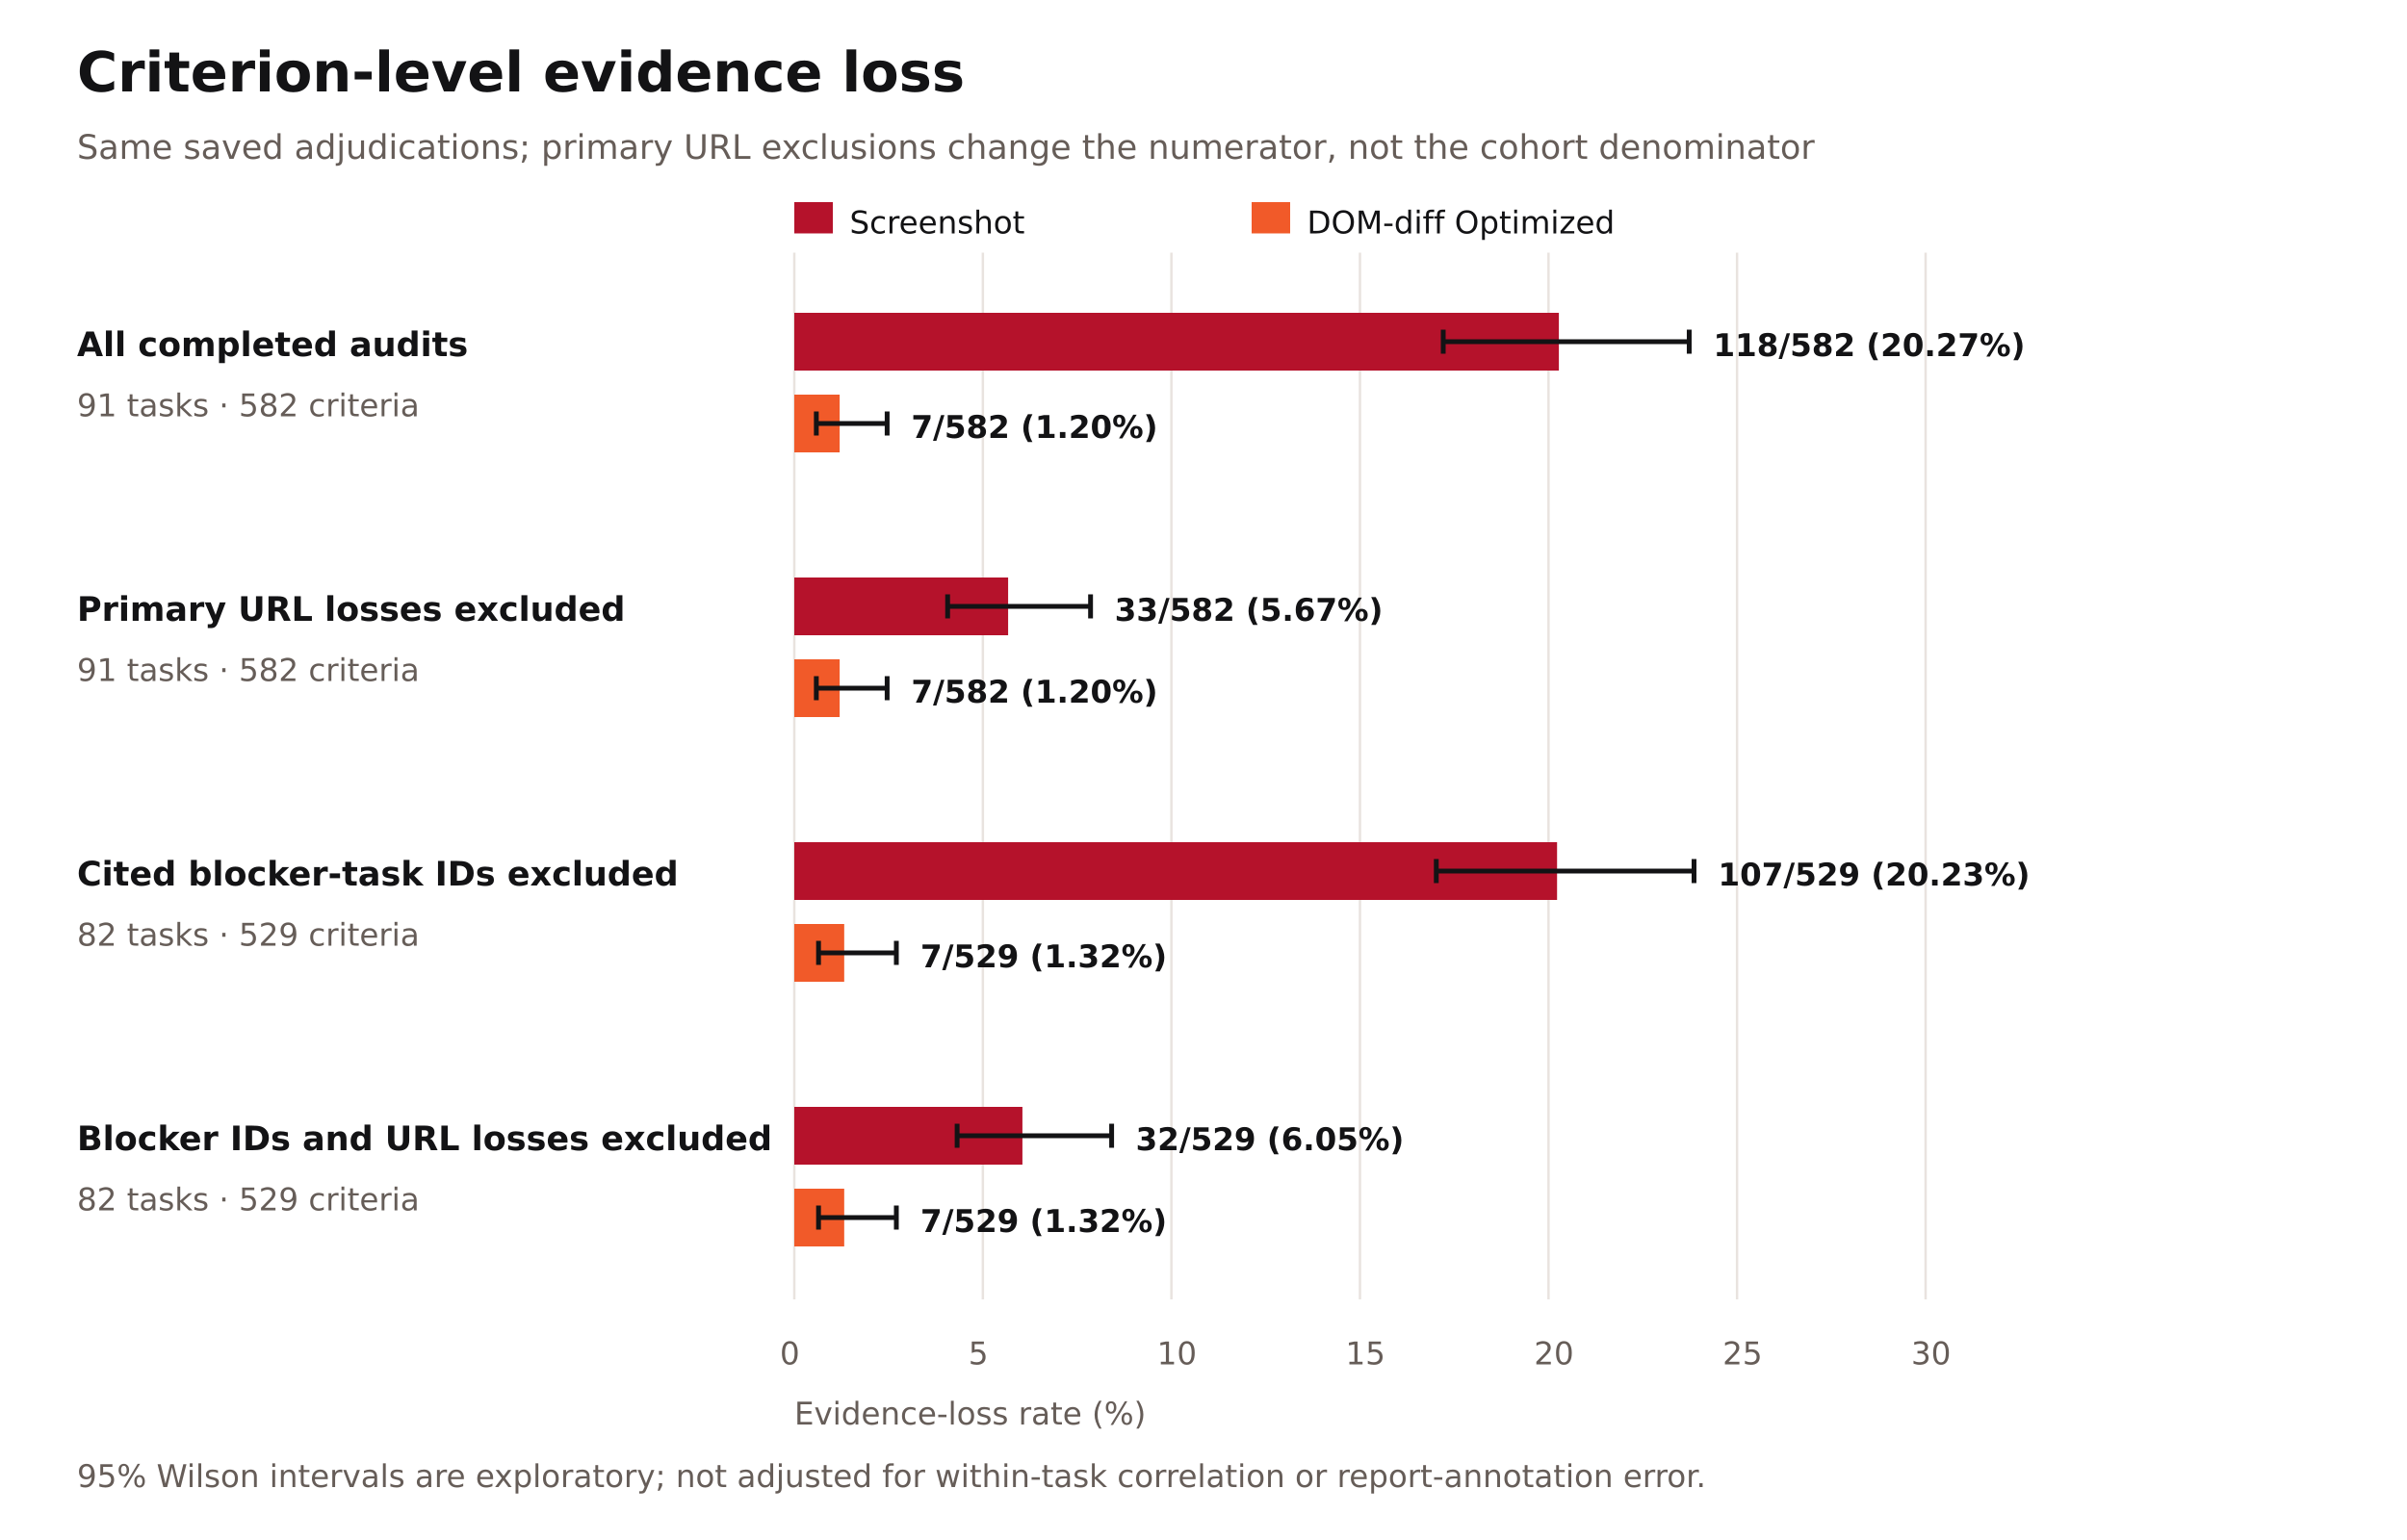
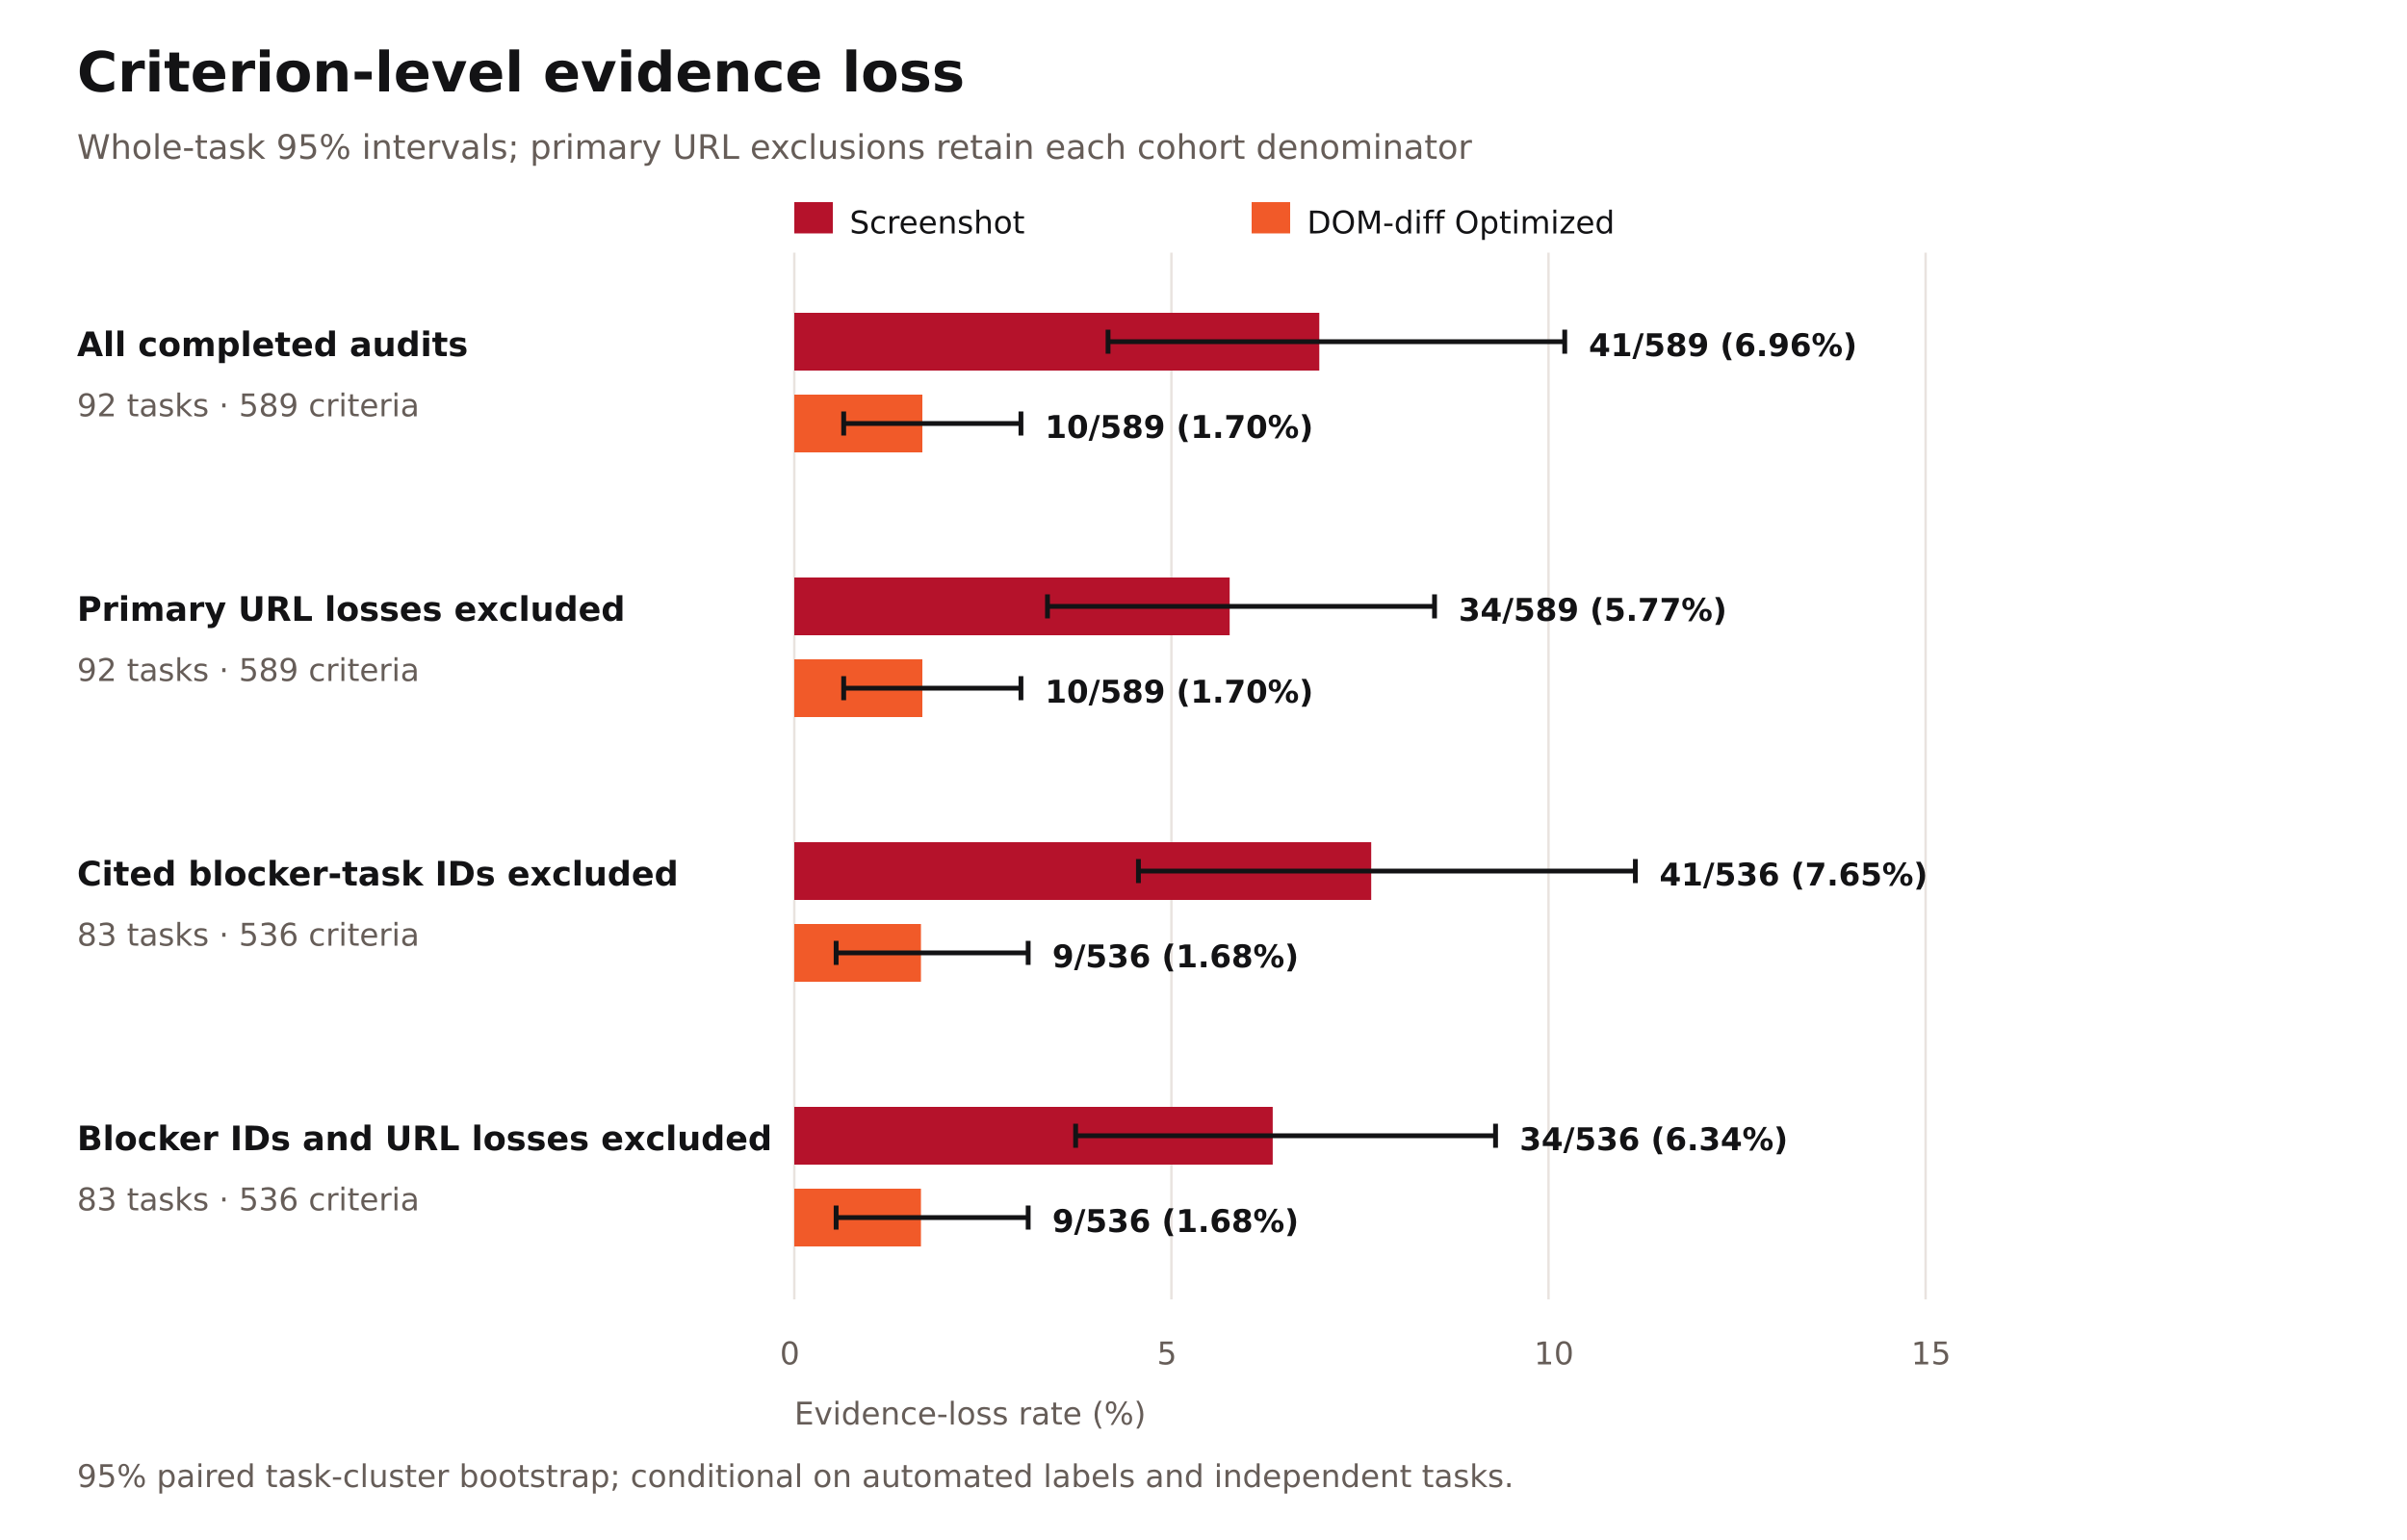
<svg xmlns="http://www.w3.org/2000/svg" width="1000" height="640" viewBox="0 0 1000 640" role="img" aria-labelledby="title desc">
  <rect width="1000" height="640" fill="white" />
  <text x="32.00" y="38.00" font-family="DejaVu Sans, Arial, sans-serif" font-size="23" font-weight="700" fill="#131315">Criterion-level evidence loss</text>
-   <text x="32.00" y="66.00" font-family="DejaVu Sans, Arial, sans-serif" font-size="14" font-weight="400" fill="#665D58">Same saved adjudications; primary URL exclusions change the numerator, not the cohort denominator</text>
+   <text x="32.00" y="66.00" font-family="DejaVu Sans, Arial, sans-serif" font-size="14" font-weight="400" fill="#665D58">Whole-task 95% intervals; primary URL exclusions retain each cohort denominator</text>
  <line x1="330.000" y1="105.000" x2="330.000" y2="540.000" stroke="#E9E3DF" stroke-width="1" />
  <text x="324.00" y="567.00" font-family="DejaVu Sans, Arial, sans-serif" font-size="13" font-weight="400" fill="#665D58">0</text>
-   <line x1="408.333" y1="105.000" x2="408.333" y2="540.000" stroke="#E9E3DF" stroke-width="1" />
-   <text x="402.33" y="567.00" font-family="DejaVu Sans, Arial, sans-serif" font-size="13" font-weight="400" fill="#665D58">5</text>
  <line x1="486.667" y1="105.000" x2="486.667" y2="540.000" stroke="#E9E3DF" stroke-width="1" />
-   <text x="480.67" y="567.00" font-family="DejaVu Sans, Arial, sans-serif" font-size="13" font-weight="400" fill="#665D58">10</text>
-   <line x1="565.000" y1="105.000" x2="565.000" y2="540.000" stroke="#E9E3DF" stroke-width="1" />
-   <text x="559.00" y="567.00" font-family="DejaVu Sans, Arial, sans-serif" font-size="13" font-weight="400" fill="#665D58">15</text>
+   <text x="480.67" y="567.00" font-family="DejaVu Sans, Arial, sans-serif" font-size="13" font-weight="400" fill="#665D58">5</text>
  <line x1="643.333" y1="105.000" x2="643.333" y2="540.000" stroke="#E9E3DF" stroke-width="1" />
-   <text x="637.33" y="567.00" font-family="DejaVu Sans, Arial, sans-serif" font-size="13" font-weight="400" fill="#665D58">20</text>
-   <line x1="721.667" y1="105.000" x2="721.667" y2="540.000" stroke="#E9E3DF" stroke-width="1" />
-   <text x="715.67" y="567.00" font-family="DejaVu Sans, Arial, sans-serif" font-size="13" font-weight="400" fill="#665D58">25</text>
+   <text x="637.33" y="567.00" font-family="DejaVu Sans, Arial, sans-serif" font-size="13" font-weight="400" fill="#665D58">10</text>
  <line x1="800.000" y1="105.000" x2="800.000" y2="540.000" stroke="#E9E3DF" stroke-width="1" />
-   <text x="794.00" y="567.00" font-family="DejaVu Sans, Arial, sans-serif" font-size="13" font-weight="400" fill="#665D58">30</text>
+   <text x="794.00" y="567.00" font-family="DejaVu Sans, Arial, sans-serif" font-size="13" font-weight="400" fill="#665D58">15</text>
  <rect x="330.000" y="84.000" width="16.000" height="13.000" fill="#B5122B" />
  <text x="353.00" y="97.00" font-family="DejaVu Sans, Arial, sans-serif" font-size="13" font-weight="400" fill="#131315">Screenshot</text>
  <rect x="520.000" y="84.000" width="16.000" height="13.000" fill="#F15A29" />
  <text x="543.00" y="97.00" font-family="DejaVu Sans, Arial, sans-serif" font-size="13" font-weight="400" fill="#131315">DOM-diff Optimized</text>
  <text x="32.00" y="148.00" font-family="DejaVu Sans, Arial, sans-serif" font-size="14" font-weight="700" fill="#131315">All completed audits</text>
-   <text x="32.00" y="173.00" font-family="DejaVu Sans, Arial, sans-serif" font-size="13" font-weight="400" fill="#665D58">91 tasks · 582 criteria</text>
-   <rect x="330.000" y="130.000" width="317.640" height="24.000" fill="#B5122B" />
-   <line x1="599.597" y1="142.000" x2="701.791" y2="142.000" stroke="#131315" stroke-width="2" />
-   <line x1="599.597" y1="137.000" x2="599.597" y2="147.000" stroke="#131315" stroke-width="2" />
-   <line x1="701.791" y1="137.000" x2="701.791" y2="147.000" stroke="#131315" stroke-width="2" />
-   <text x="711.79" y="148.00" font-family="DejaVu Sans, Arial, sans-serif" font-size="13" font-weight="700" fill="#131315">118/582 (20.27%)</text>
-   <rect x="330.000" y="164.000" width="18.843" height="24.000" fill="#F15A29" />
-   <line x1="339.146" y1="176.000" x2="368.566" y2="176.000" stroke="#131315" stroke-width="2" />
-   <line x1="339.146" y1="171.000" x2="339.146" y2="181.000" stroke="#131315" stroke-width="2" />
-   <line x1="368.566" y1="171.000" x2="368.566" y2="181.000" stroke="#131315" stroke-width="2" />
-   <text x="378.57" y="182.00" font-family="DejaVu Sans, Arial, sans-serif" font-size="13" font-weight="700" fill="#131315">7/582 (1.20%)</text>
+   <text x="32.00" y="173.00" font-family="DejaVu Sans, Arial, sans-serif" font-size="13" font-weight="400" fill="#665D58">92 tasks · 589 criteria</text>
+   <rect x="330.000" y="130.000" width="218.110" height="24.000" fill="#B5122B" />
+   <line x1="460.346" y1="142.000" x2="650.074" y2="142.000" stroke="#131315" stroke-width="2" />
+   <line x1="460.346" y1="137.000" x2="460.346" y2="147.000" stroke="#131315" stroke-width="2" />
+   <line x1="650.074" y1="137.000" x2="650.074" y2="147.000" stroke="#131315" stroke-width="2" />
+   <text x="660.07" y="148.00" font-family="DejaVu Sans, Arial, sans-serif" font-size="13" font-weight="700" fill="#131315">41/589 (6.96%)</text>
+   <rect x="330.000" y="164.000" width="53.198" height="24.000" fill="#F15A29" />
+   <line x1="350.512" y1="176.000" x2="424.157" y2="176.000" stroke="#131315" stroke-width="2" />
+   <line x1="350.512" y1="171.000" x2="350.512" y2="181.000" stroke="#131315" stroke-width="2" />
+   <line x1="424.157" y1="171.000" x2="424.157" y2="181.000" stroke="#131315" stroke-width="2" />
+   <text x="434.16" y="182.00" font-family="DejaVu Sans, Arial, sans-serif" font-size="13" font-weight="700" fill="#131315">10/589 (1.70%)</text>
  <text x="32.00" y="258.00" font-family="DejaVu Sans, Arial, sans-serif" font-size="14" font-weight="700" fill="#131315">Primary URL losses excluded</text>
-   <text x="32.00" y="283.00" font-family="DejaVu Sans, Arial, sans-serif" font-size="13" font-weight="400" fill="#665D58">91 tasks · 582 criteria</text>
-   <rect x="330.000" y="240.000" width="88.832" height="24.000" fill="#B5122B" />
-   <line x1="393.694" y1="252.000" x2="453.077" y2="252.000" stroke="#131315" stroke-width="2" />
-   <line x1="393.694" y1="247.000" x2="393.694" y2="257.000" stroke="#131315" stroke-width="2" />
-   <line x1="453.077" y1="247.000" x2="453.077" y2="257.000" stroke="#131315" stroke-width="2" />
-   <text x="463.08" y="258.00" font-family="DejaVu Sans, Arial, sans-serif" font-size="13" font-weight="700" fill="#131315">33/582 (5.67%)</text>
-   <rect x="330.000" y="274.000" width="18.843" height="24.000" fill="#F15A29" />
-   <line x1="339.146" y1="286.000" x2="368.566" y2="286.000" stroke="#131315" stroke-width="2" />
-   <line x1="339.146" y1="281.000" x2="339.146" y2="291.000" stroke="#131315" stroke-width="2" />
-   <line x1="368.566" y1="281.000" x2="368.566" y2="291.000" stroke="#131315" stroke-width="2" />
-   <text x="378.57" y="292.00" font-family="DejaVu Sans, Arial, sans-serif" font-size="13" font-weight="700" fill="#131315">7/582 (1.20%)</text>
+   <text x="32.00" y="283.00" font-family="DejaVu Sans, Arial, sans-serif" font-size="13" font-weight="400" fill="#665D58">92 tasks · 589 criteria</text>
+   <rect x="330.000" y="240.000" width="180.872" height="24.000" fill="#B5122B" />
+   <line x1="435.183" y1="252.000" x2="595.988" y2="252.000" stroke="#131315" stroke-width="2" />
+   <line x1="435.183" y1="247.000" x2="435.183" y2="257.000" stroke="#131315" stroke-width="2" />
+   <line x1="595.988" y1="247.000" x2="595.988" y2="257.000" stroke="#131315" stroke-width="2" />
+   <text x="605.99" y="258.00" font-family="DejaVu Sans, Arial, sans-serif" font-size="13" font-weight="700" fill="#131315">34/589 (5.77%)</text>
+   <rect x="330.000" y="274.000" width="53.198" height="24.000" fill="#F15A29" />
+   <line x1="350.512" y1="286.000" x2="424.157" y2="286.000" stroke="#131315" stroke-width="2" />
+   <line x1="350.512" y1="281.000" x2="350.512" y2="291.000" stroke="#131315" stroke-width="2" />
+   <line x1="424.157" y1="281.000" x2="424.157" y2="291.000" stroke="#131315" stroke-width="2" />
+   <text x="434.16" y="292.00" font-family="DejaVu Sans, Arial, sans-serif" font-size="13" font-weight="700" fill="#131315">10/589 (1.70%)</text>
  <text x="32.00" y="368.00" font-family="DejaVu Sans, Arial, sans-serif" font-size="14" font-weight="700" fill="#131315">Cited blocker-task IDs excluded</text>
-   <text x="32.00" y="393.00" font-family="DejaVu Sans, Arial, sans-serif" font-size="13" font-weight="400" fill="#665D58">82 tasks · 529 criteria</text>
-   <rect x="330.000" y="350.000" width="316.887" height="24.000" fill="#B5122B" />
-   <line x1="596.709" y1="362.000" x2="703.791" y2="362.000" stroke="#131315" stroke-width="2" />
-   <line x1="596.709" y1="357.000" x2="596.709" y2="367.000" stroke="#131315" stroke-width="2" />
-   <line x1="703.791" y1="357.000" x2="703.791" y2="367.000" stroke="#131315" stroke-width="2" />
-   <text x="713.79" y="368.00" font-family="DejaVu Sans, Arial, sans-serif" font-size="13" font-weight="700" fill="#131315">107/529 (20.23%)</text>
-   <rect x="330.000" y="384.000" width="20.731" height="24.000" fill="#F15A29" />
-   <line x1="340.065" y1="396.000" x2="372.393" y2="396.000" stroke="#131315" stroke-width="2" />
-   <line x1="340.065" y1="391.000" x2="340.065" y2="401.000" stroke="#131315" stroke-width="2" />
-   <line x1="372.393" y1="391.000" x2="372.393" y2="401.000" stroke="#131315" stroke-width="2" />
-   <text x="382.39" y="402.00" font-family="DejaVu Sans, Arial, sans-serif" font-size="13" font-weight="700" fill="#131315">7/529 (1.32%)</text>
+   <text x="32.00" y="393.00" font-family="DejaVu Sans, Arial, sans-serif" font-size="13" font-weight="400" fill="#665D58">83 tasks · 536 criteria</text>
+   <rect x="330.000" y="350.000" width="239.677" height="24.000" fill="#B5122B" />
+   <line x1="472.966" y1="362.000" x2="679.422" y2="362.000" stroke="#131315" stroke-width="2" />
+   <line x1="472.966" y1="357.000" x2="472.966" y2="367.000" stroke="#131315" stroke-width="2" />
+   <line x1="679.422" y1="357.000" x2="679.422" y2="367.000" stroke="#131315" stroke-width="2" />
+   <text x="689.42" y="368.00" font-family="DejaVu Sans, Arial, sans-serif" font-size="13" font-weight="700" fill="#131315">41/536 (7.65%)</text>
+   <rect x="330.000" y="384.000" width="52.612" height="24.000" fill="#F15A29" />
+   <line x1="347.375" y1="396.000" x2="427.158" y2="396.000" stroke="#131315" stroke-width="2" />
+   <line x1="347.375" y1="391.000" x2="347.375" y2="401.000" stroke="#131315" stroke-width="2" />
+   <line x1="427.158" y1="391.000" x2="427.158" y2="401.000" stroke="#131315" stroke-width="2" />
+   <text x="437.16" y="402.00" font-family="DejaVu Sans, Arial, sans-serif" font-size="13" font-weight="700" fill="#131315">9/536 (1.68%)</text>
  <text x="32.00" y="478.00" font-family="DejaVu Sans, Arial, sans-serif" font-size="14" font-weight="700" fill="#131315">Blocker IDs and URL losses excluded</text>
-   <text x="32.00" y="503.00" font-family="DejaVu Sans, Arial, sans-serif" font-size="13" font-weight="400" fill="#665D58">82 tasks · 529 criteria</text>
-   <rect x="330.000" y="460.000" width="94.770" height="24.000" fill="#B5122B" />
-   <line x1="397.636" y1="472.000" x2="461.833" y2="472.000" stroke="#131315" stroke-width="2" />
-   <line x1="397.636" y1="467.000" x2="397.636" y2="477.000" stroke="#131315" stroke-width="2" />
-   <line x1="461.833" y1="467.000" x2="461.833" y2="477.000" stroke="#131315" stroke-width="2" />
-   <text x="471.83" y="478.00" font-family="DejaVu Sans, Arial, sans-serif" font-size="13" font-weight="700" fill="#131315">32/529 (6.05%)</text>
-   <rect x="330.000" y="494.000" width="20.731" height="24.000" fill="#F15A29" />
-   <line x1="340.065" y1="506.000" x2="372.393" y2="506.000" stroke="#131315" stroke-width="2" />
-   <line x1="340.065" y1="501.000" x2="340.065" y2="511.000" stroke="#131315" stroke-width="2" />
-   <line x1="372.393" y1="501.000" x2="372.393" y2="511.000" stroke="#131315" stroke-width="2" />
-   <text x="382.39" y="512.00" font-family="DejaVu Sans, Arial, sans-serif" font-size="13" font-weight="700" fill="#131315">7/529 (1.32%)</text>
+   <text x="32.00" y="503.00" font-family="DejaVu Sans, Arial, sans-serif" font-size="13" font-weight="400" fill="#665D58">83 tasks · 536 criteria</text>
+   <rect x="330.000" y="460.000" width="198.756" height="24.000" fill="#B5122B" />
+   <line x1="446.874" y1="472.000" x2="621.335" y2="472.000" stroke="#131315" stroke-width="2" />
+   <line x1="446.874" y1="467.000" x2="446.874" y2="477.000" stroke="#131315" stroke-width="2" />
+   <line x1="621.335" y1="467.000" x2="621.335" y2="477.000" stroke="#131315" stroke-width="2" />
+   <text x="631.33" y="478.00" font-family="DejaVu Sans, Arial, sans-serif" font-size="13" font-weight="700" fill="#131315">34/536 (6.34%)</text>
+   <rect x="330.000" y="494.000" width="52.612" height="24.000" fill="#F15A29" />
+   <line x1="347.375" y1="506.000" x2="427.158" y2="506.000" stroke="#131315" stroke-width="2" />
+   <line x1="347.375" y1="501.000" x2="347.375" y2="511.000" stroke="#131315" stroke-width="2" />
+   <line x1="427.158" y1="501.000" x2="427.158" y2="511.000" stroke="#131315" stroke-width="2" />
+   <text x="437.16" y="512.00" font-family="DejaVu Sans, Arial, sans-serif" font-size="13" font-weight="700" fill="#131315">9/536 (1.68%)</text>
  <text x="330.00" y="592.00" font-family="DejaVu Sans, Arial, sans-serif" font-size="13" font-weight="400" fill="#665D58">Evidence-loss rate (%)</text>
-   <text x="32.00" y="618.00" font-family="DejaVu Sans, Arial, sans-serif" font-size="13" font-weight="400" fill="#665D58">95% Wilson intervals are exploratory; not adjusted for within-task correlation or report-annotation error.</text>
+   <text x="32.00" y="618.00" font-family="DejaVu Sans, Arial, sans-serif" font-size="13" font-weight="400" fill="#665D58">95% paired task-cluster bootstrap; conditional on automated labels and independent tasks.</text>
</svg>
